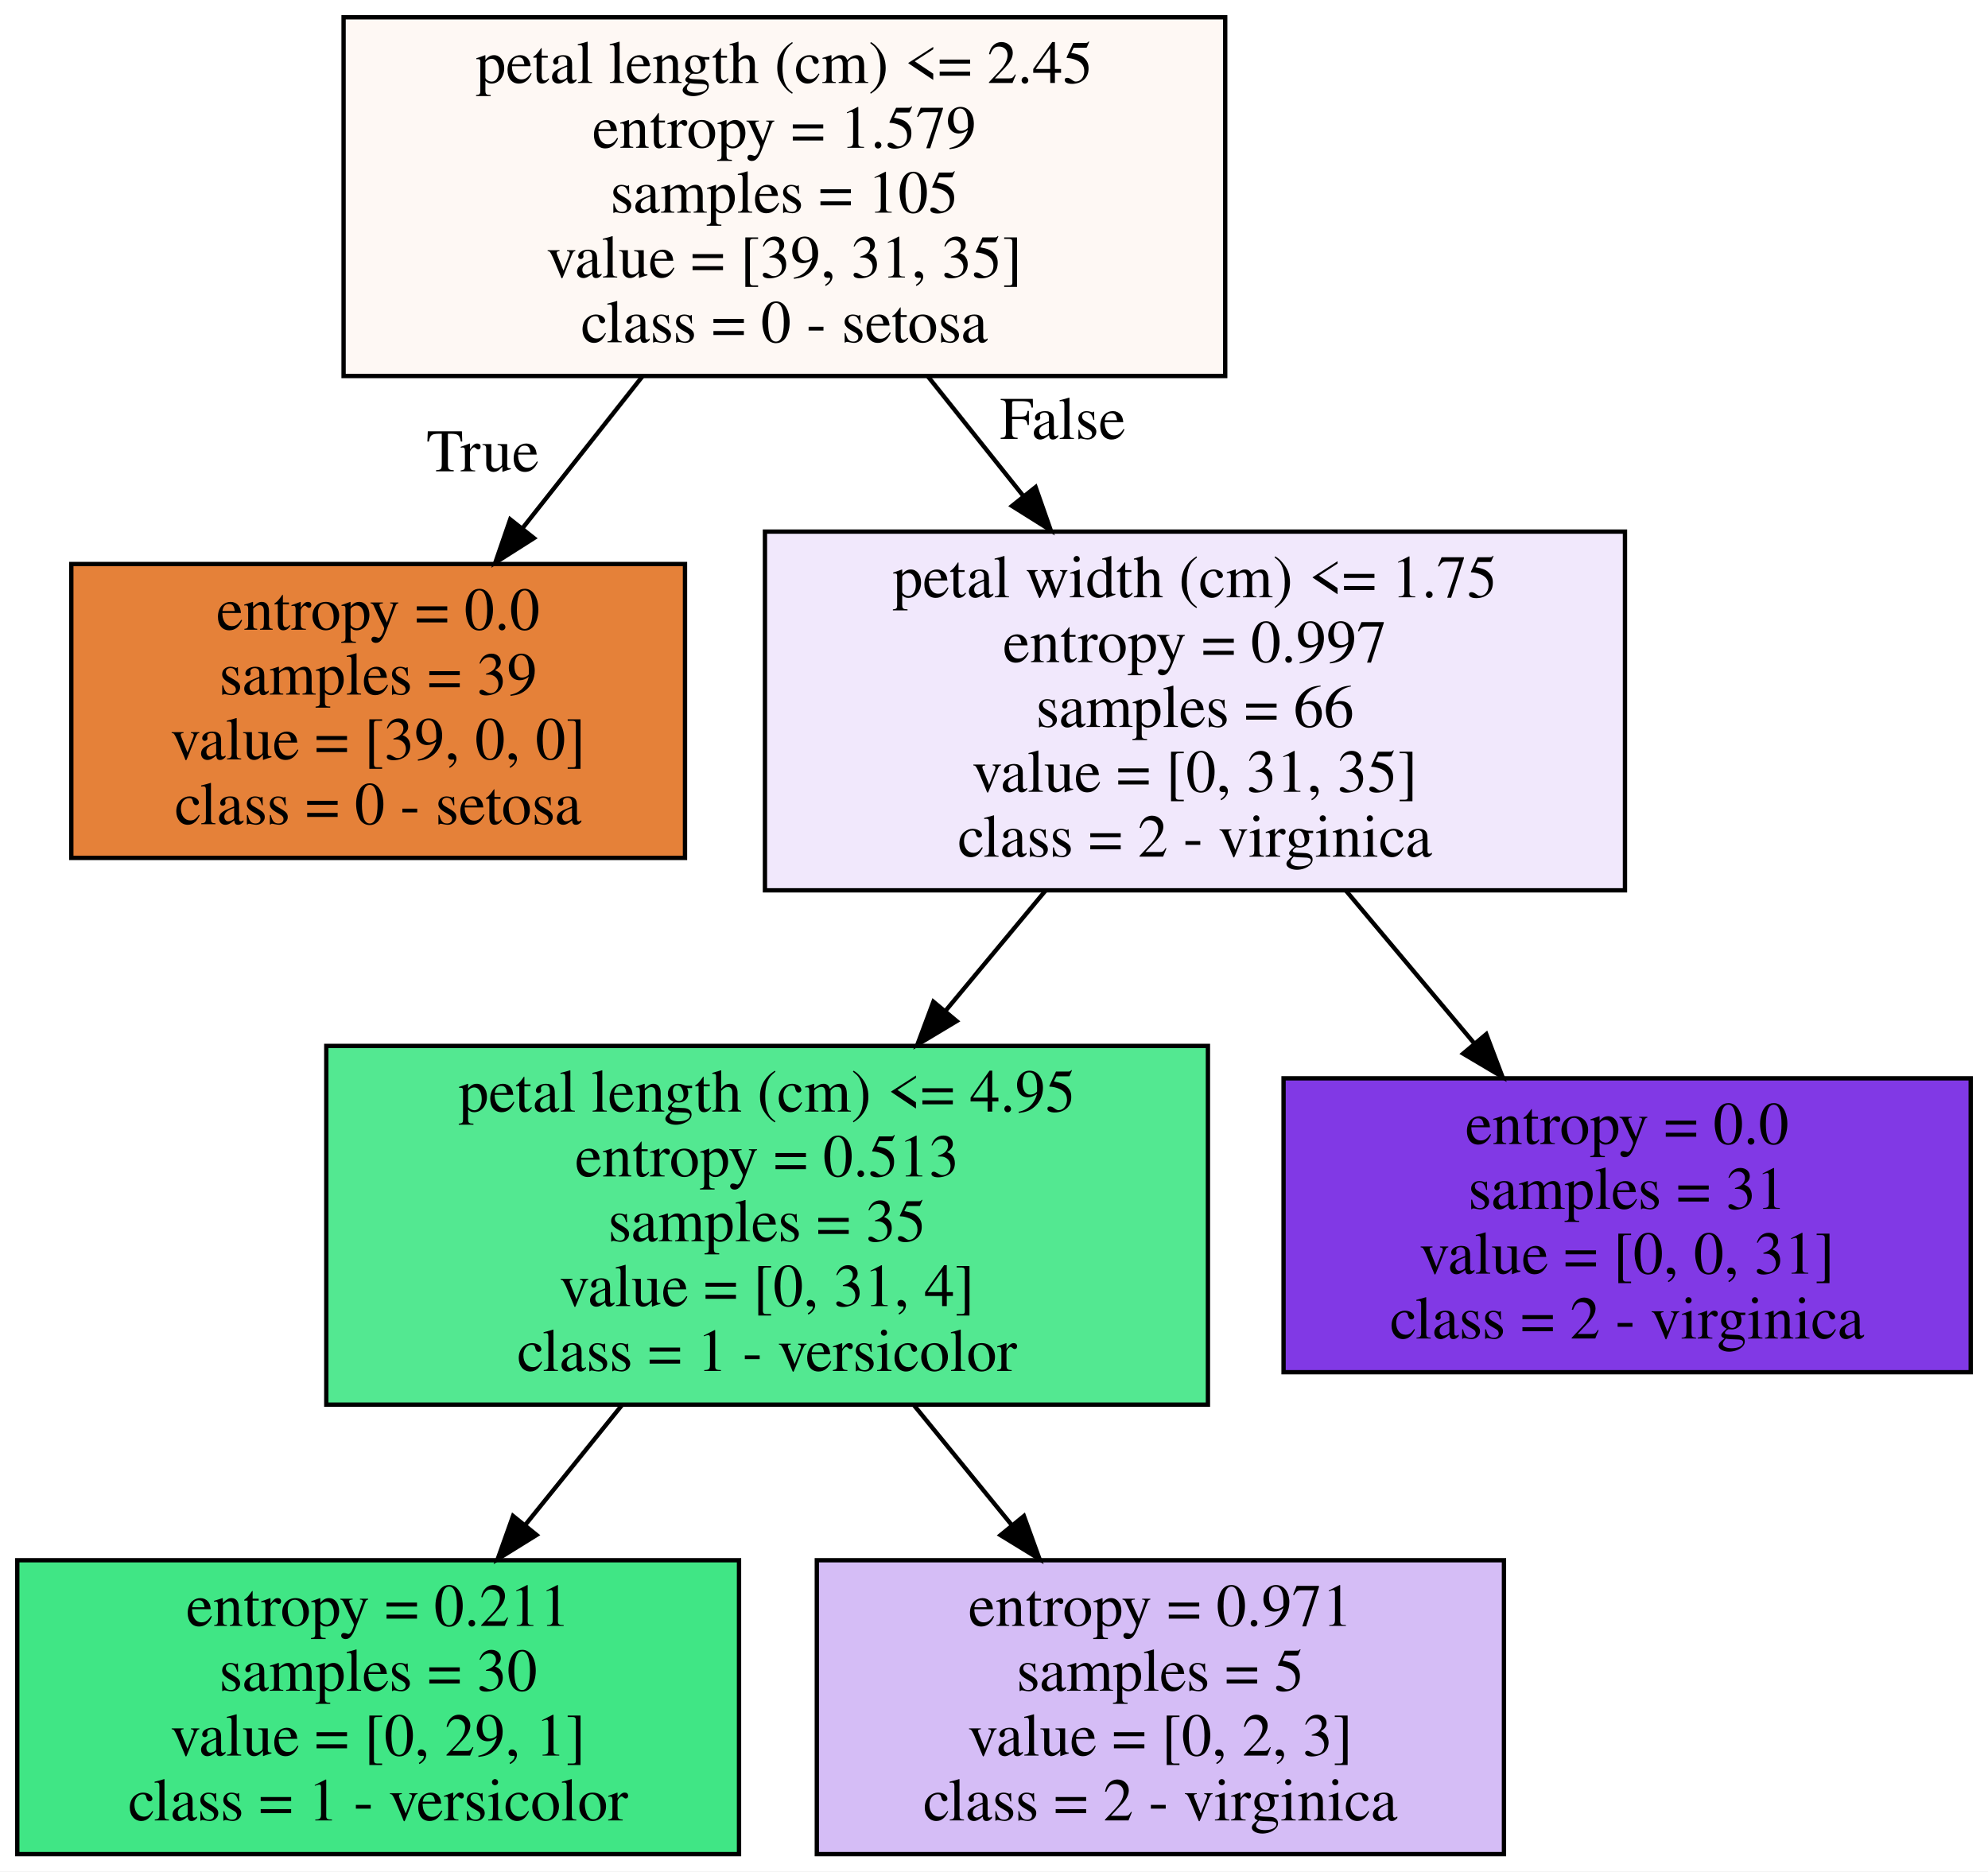
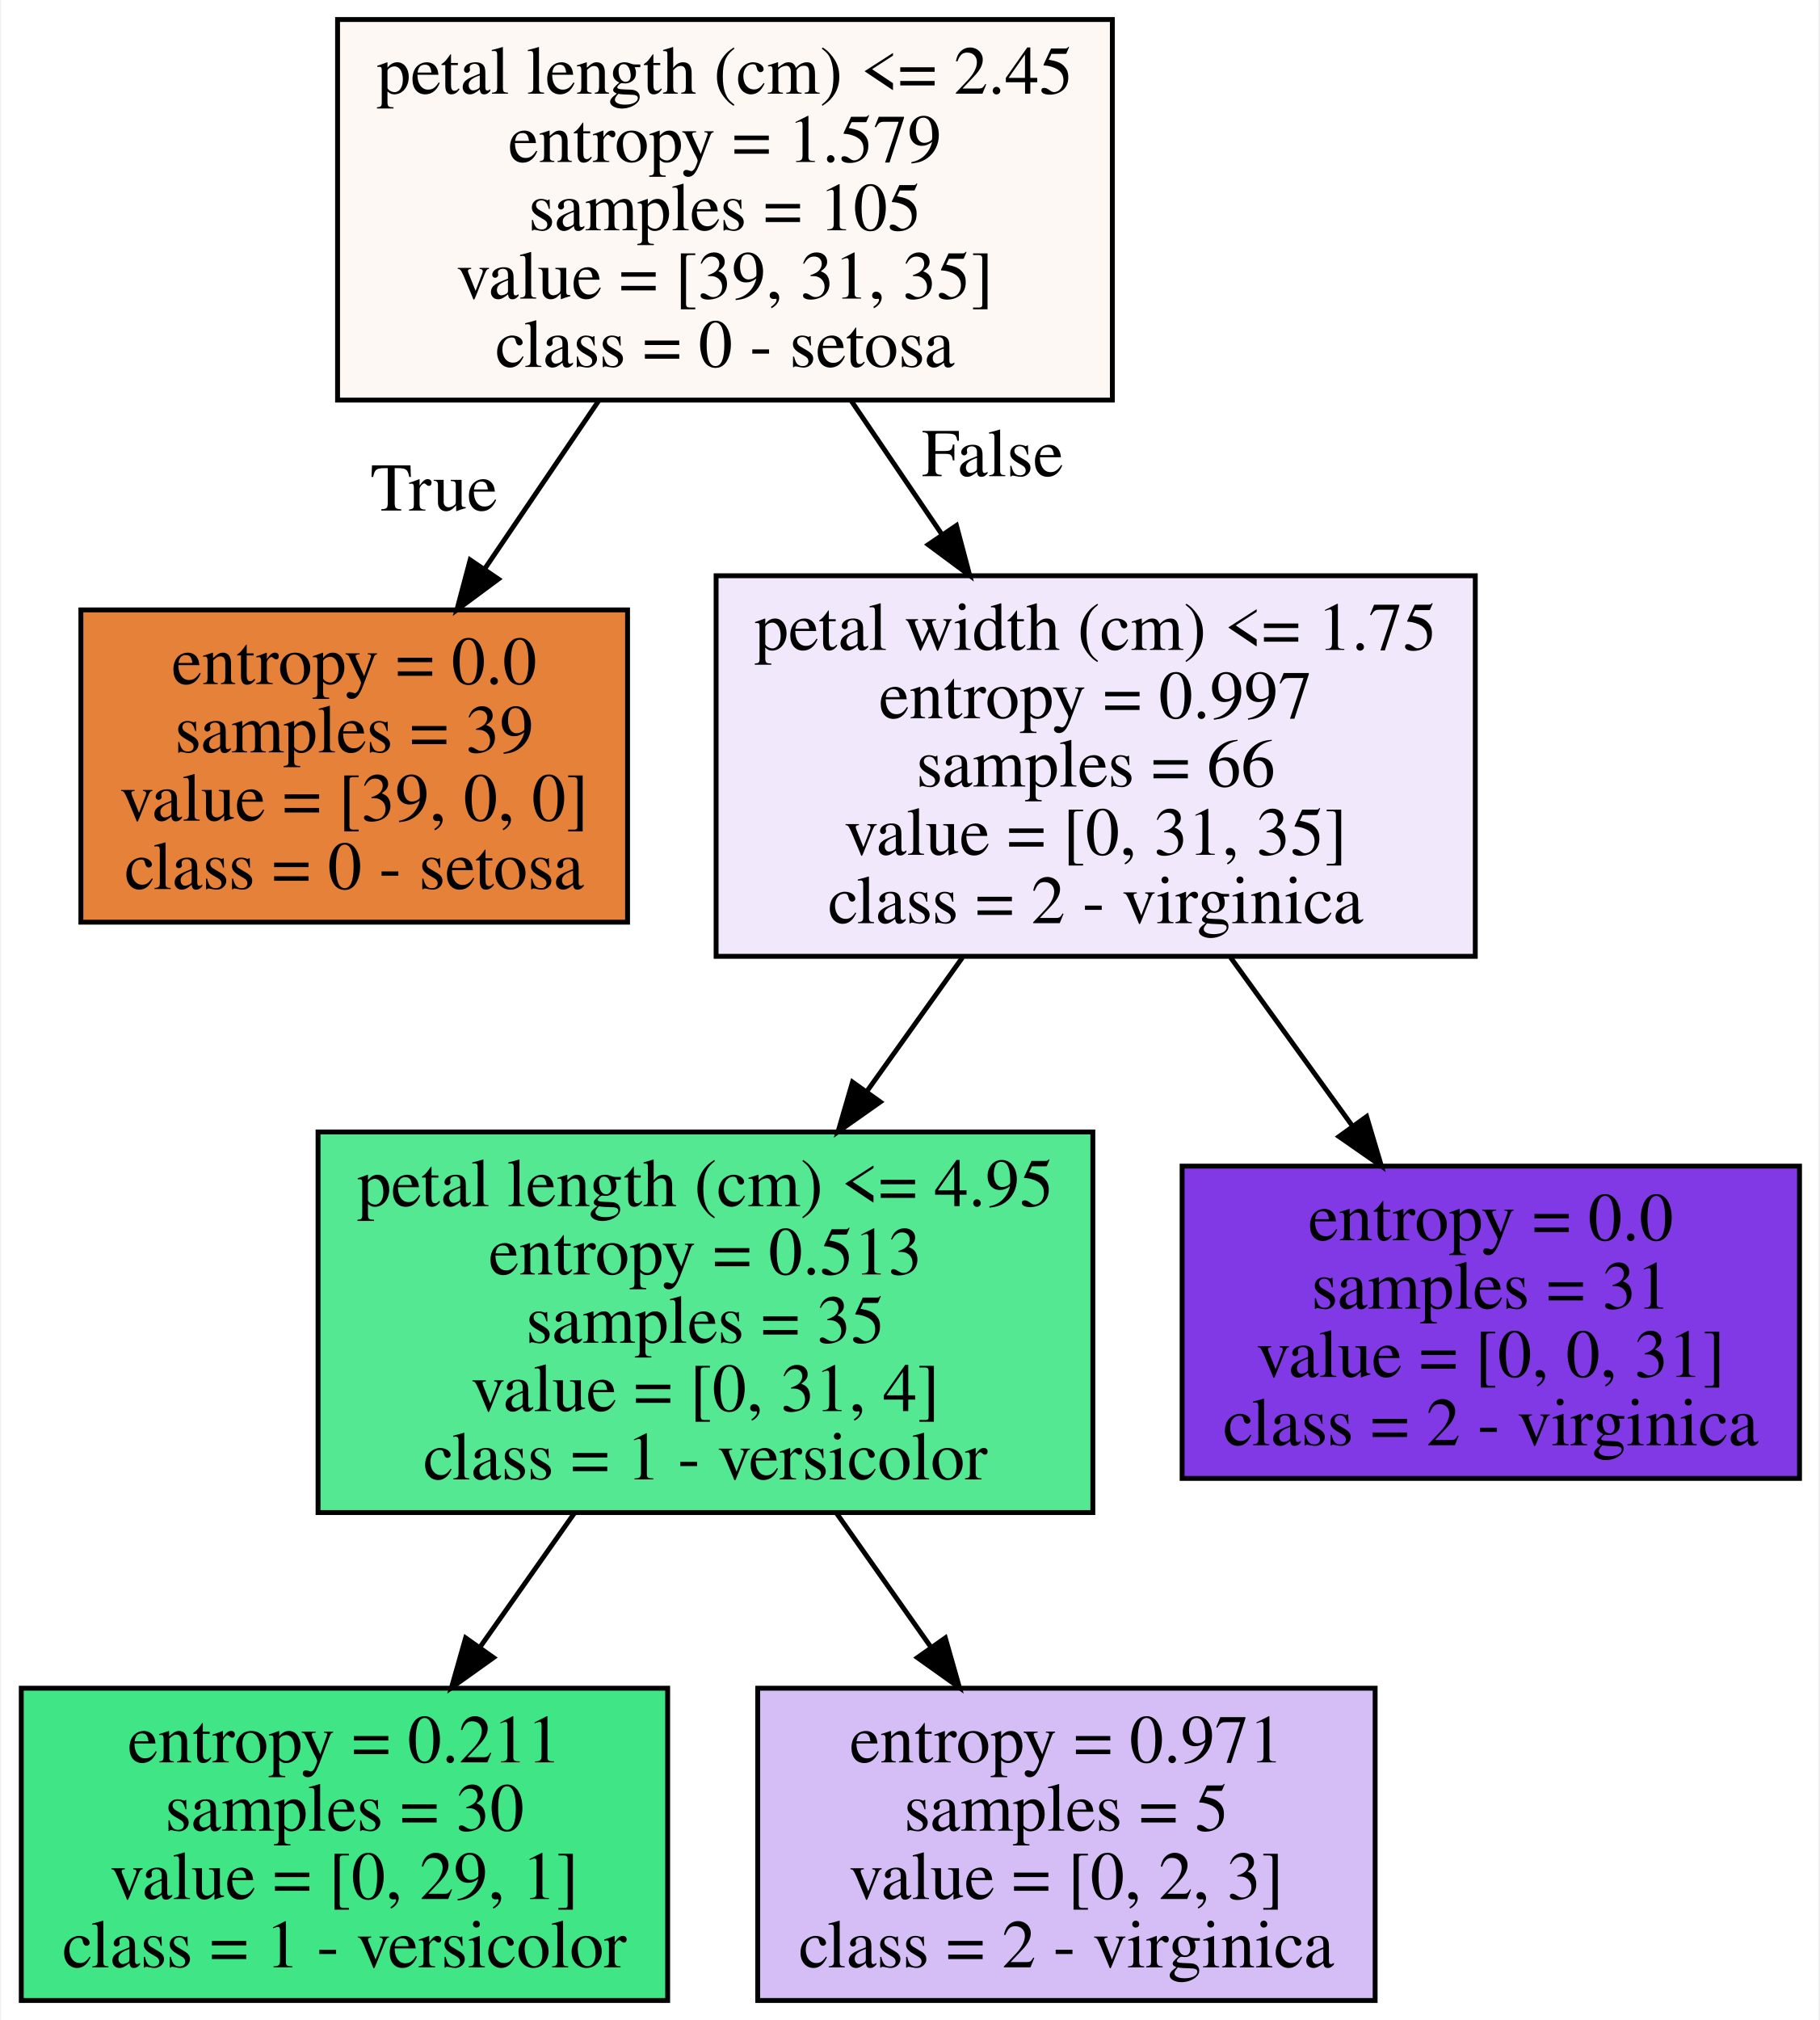
- <svg xmlns="http://www.w3.org/2000/svg" height="433pt" viewBox="0.00 0.00 460.00 433.00" width="460pt">
-   <g class="graph" id="graph0" transform="scale(1 1) rotate(0) translate(4 429)">
-     <polygon fill="#ffffff" points="-4,4 -4,-429 456,-429 456,4 -4,4" stroke="transparent" />
+ <svg xmlns="http://www.w3.org/2000/svg" height="414pt" viewBox="0.00 0.00 372.52 414.00" width="373pt">
+   <g class="graph" id="graph0" transform="scale(1 1) rotate(0) translate(4 410)">
+     <polygon fill="white" points="-4,4 -4,-410 368.52,-410 368.52,4 -4,4" stroke="transparent" />
    <g class="node" id="node1">
-       <polygon fill="#fef8f4" points="279.5,-425 75.5,-425 75.5,-342 279.5,-342 279.5,-425" stroke="#000000" />
-       <text fill="#000000" font-family="Times,serif" font-size="14.00" text-anchor="middle" x="177.5" y="-409.8">petal length (cm) &lt;= 2.45</text>
-       <text fill="#000000" font-family="Times,serif" font-size="14.00" text-anchor="middle" x="177.5" y="-394.8">entropy = 1.579</text>
-       <text fill="#000000" font-family="Times,serif" font-size="14.00" text-anchor="middle" x="177.5" y="-379.8">samples = 105</text>
-       <text fill="#000000" font-family="Times,serif" font-size="14.00" text-anchor="middle" x="177.5" y="-364.8">value = [39, 31, 35]</text>
-       <text fill="#000000" font-family="Times,serif" font-size="14.00" text-anchor="middle" x="177.5" y="-349.8">class = 0 - setosa</text>
+       <polygon fill="#fef8f4" points="223.79,-406 64.96,-406 64.96,-328 223.79,-328 223.79,-406" stroke="black" />
+       <text font-family="Times,serif" font-size="14.00" text-anchor="middle" x="144.38" y="-390.8">petal length (cm) &lt;= 2.45</text>
+       <text font-family="Times,serif" font-size="14.00" text-anchor="middle" x="144.38" y="-376.8">entropy = 1.579</text>
+       <text font-family="Times,serif" font-size="14.00" text-anchor="middle" x="144.38" y="-362.8">samples = 105</text>
+       <text font-family="Times,serif" font-size="14.00" text-anchor="middle" x="144.38" y="-348.8">value = [39, 31, 35]</text>
+       <text font-family="Times,serif" font-size="14.00" text-anchor="middle" x="144.38" y="-334.8">class = 0 - setosa</text>
    </g>
    <g class="node" id="node2">
-       <polygon fill="#e58139" points="154.5,-298.5 12.5,-298.5 12.5,-230.5 154.5,-230.5 154.5,-298.5" stroke="#000000" />
-       <text fill="#000000" font-family="Times,serif" font-size="14.00" text-anchor="middle" x="83.5" y="-283.3">entropy = 0.0</text>
-       <text fill="#000000" font-family="Times,serif" font-size="14.00" text-anchor="middle" x="83.5" y="-268.3">samples = 39</text>
-       <text fill="#000000" font-family="Times,serif" font-size="14.00" text-anchor="middle" x="83.5" y="-253.3">value = [39, 0, 0]</text>
-       <text fill="#000000" font-family="Times,serif" font-size="14.00" text-anchor="middle" x="83.5" y="-238.3">class = 0 - setosa</text>
+       <polygon fill="#e58139" points="124.41,-285 12.34,-285 12.34,-221 124.41,-221 124.41,-285" stroke="black" />
+       <text font-family="Times,serif" font-size="14.00" text-anchor="middle" x="68.38" y="-269.8">entropy = 0.0</text>
+       <text font-family="Times,serif" font-size="14.00" text-anchor="middle" x="68.38" y="-255.8">samples = 39</text>
+       <text font-family="Times,serif" font-size="14.00" text-anchor="middle" x="68.38" y="-241.8">value = [39, 0, 0]</text>
+       <text font-family="Times,serif" font-size="14.00" text-anchor="middle" x="68.38" y="-227.8">class = 0 - setosa</text>
    </g>
    <g class="edge" id="edge1">
-       <path d="M144.623,-341.88C135.677,-330.554 125.978,-318.275 116.997,-306.906" fill="none" stroke="#000000" />
-       <polygon fill="#000000" points="119.551,-304.493 110.606,-298.815 114.058,-308.832 119.551,-304.493" stroke="#000000" />
-       <text fill="#000000" font-family="Times,serif" font-size="14.00" text-anchor="middle" x="107.692" y="-319.945">True</text>
+       <path d="M118.43,-327.77C110.89,-316.66 102.65,-304.51 95.07,-293.33" fill="none" stroke="black" />
+       <polygon fill="black" points="97.93,-291.32 89.42,-285.01 92.14,-295.25 97.93,-291.32" stroke="black" />
+       <text font-family="Times,serif" font-size="14.00" text-anchor="middle" x="84.72" y="-305.36">True</text>
    </g>
    <g class="node" id="node3">
-       <polygon fill="#f1e8fc" points="372,-306 173,-306 173,-223 372,-223 372,-306" stroke="#000000" />
-       <text fill="#000000" font-family="Times,serif" font-size="14.00" text-anchor="middle" x="272.5" y="-290.8">petal width (cm) &lt;= 1.75</text>
-       <text fill="#000000" font-family="Times,serif" font-size="14.00" text-anchor="middle" x="272.5" y="-275.8">entropy = 0.997</text>
-       <text fill="#000000" font-family="Times,serif" font-size="14.00" text-anchor="middle" x="272.5" y="-260.8">samples = 66</text>
-       <text fill="#000000" font-family="Times,serif" font-size="14.00" text-anchor="middle" x="272.5" y="-245.8">value = [0, 31, 35]</text>
-       <text fill="#000000" font-family="Times,serif" font-size="14.00" text-anchor="middle" x="272.5" y="-230.8">class = 2 - virginica</text>
+       <polygon fill="#f1e8fc" points="298.19,-292 142.56,-292 142.56,-214 298.19,-214 298.19,-292" stroke="black" />
+       <text font-family="Times,serif" font-size="14.00" text-anchor="middle" x="220.38" y="-276.8">petal width (cm) &lt;= 1.75</text>
+       <text font-family="Times,serif" font-size="14.00" text-anchor="middle" x="220.38" y="-262.8">entropy = 0.997</text>
+       <text font-family="Times,serif" font-size="14.00" text-anchor="middle" x="220.38" y="-248.8">samples = 66</text>
+       <text font-family="Times,serif" font-size="14.00" text-anchor="middle" x="220.38" y="-234.8">value = [0, 31, 35]</text>
+       <text font-family="Times,serif" font-size="14.00" text-anchor="middle" x="220.38" y="-220.8">class = 2 - virginica</text>
    </g>
    <g class="edge" id="edge2">
-       <path d="M210.726,-341.88C217.844,-332.963 225.434,-323.457 232.769,-314.268" fill="none" stroke="#000000" />
-       <polygon fill="#000000" points="235.628,-316.297 239.132,-306.298 230.157,-311.93 235.628,-316.297" stroke="#000000" />
-       <text fill="#000000" font-family="Times,serif" font-size="14.00" text-anchor="middle" x="241.918" y="-327.442">False</text>
+       <path d="M170.32,-327.77C176.25,-319.03 182.62,-309.64 188.76,-300.6" fill="none" stroke="black" />
+       <polygon fill="black" points="191.83,-302.3 194.55,-292.06 186.04,-298.37 191.83,-302.3" stroke="black" />
+       <text font-family="Times,serif" font-size="14.00" text-anchor="middle" x="199.25" y="-312.41">False</text>
    </g>
    <g class="node" id="node4">
-       <polygon fill="#53e891" points="275.5,-187 71.5,-187 71.5,-104 275.5,-104 275.5,-187" stroke="#000000" />
-       <text fill="#000000" font-family="Times,serif" font-size="14.00" text-anchor="middle" x="173.5" y="-171.8">petal length (cm) &lt;= 4.95</text>
-       <text fill="#000000" font-family="Times,serif" font-size="14.00" text-anchor="middle" x="173.5" y="-156.8">entropy = 0.513</text>
-       <text fill="#000000" font-family="Times,serif" font-size="14.00" text-anchor="middle" x="173.5" y="-141.8">samples = 35</text>
-       <text fill="#000000" font-family="Times,serif" font-size="14.00" text-anchor="middle" x="173.5" y="-126.8">value = [0, 31, 4]</text>
-       <text fill="#000000" font-family="Times,serif" font-size="14.00" text-anchor="middle" x="173.5" y="-111.8">class = 1 - versicolor</text>
+       <polygon fill="#53e891" points="219.79,-178 60.96,-178 60.96,-100 219.79,-100 219.79,-178" stroke="black" />
+       <text font-family="Times,serif" font-size="14.00" text-anchor="middle" x="140.38" y="-162.8">petal length (cm) &lt;= 4.95</text>
+       <text font-family="Times,serif" font-size="14.00" text-anchor="middle" x="140.38" y="-148.8">entropy = 0.513</text>
+       <text font-family="Times,serif" font-size="14.00" text-anchor="middle" x="140.38" y="-134.8">samples = 35</text>
+       <text font-family="Times,serif" font-size="14.00" text-anchor="middle" x="140.38" y="-120.8">value = [0, 31, 4]</text>
+       <text font-family="Times,serif" font-size="14.00" text-anchor="middle" x="140.38" y="-106.8">class = 1 - versicolor</text>
    </g>
    <g class="edge" id="edge3">
-       <path d="M237.875,-222.88C230.382,-213.873 222.388,-204.264 214.672,-194.99" fill="none" stroke="#000000" />
-       <polygon fill="#000000" points="217.359,-192.747 208.273,-187.298 211.978,-197.224 217.359,-192.747" stroke="#000000" />
+       <path d="M193.07,-213.77C186.76,-204.94 179.98,-195.45 173.46,-186.32" fill="none" stroke="black" />
+       <polygon fill="black" points="176.22,-184.16 167.56,-178.06 170.52,-188.23 176.22,-184.16" stroke="black" />
    </g>
    <g class="node" id="node7">
-       <polygon fill="#8139e5" points="452,-179.5 293,-179.5 293,-111.5 452,-111.5 452,-179.5" stroke="#000000" />
-       <text fill="#000000" font-family="Times,serif" font-size="14.00" text-anchor="middle" x="372.5" y="-164.3">entropy = 0.0</text>
-       <text fill="#000000" font-family="Times,serif" font-size="14.00" text-anchor="middle" x="372.5" y="-149.3">samples = 31</text>
-       <text fill="#000000" font-family="Times,serif" font-size="14.00" text-anchor="middle" x="372.5" y="-134.3">value = [0, 0, 31]</text>
-       <text fill="#000000" font-family="Times,serif" font-size="14.00" text-anchor="middle" x="372.5" y="-119.3">class = 2 - virginica</text>
+       <polygon fill="#8139e5" points="364.66,-171 238.09,-171 238.09,-107 364.66,-107 364.66,-171" stroke="black" />
+       <text font-family="Times,serif" font-size="14.00" text-anchor="middle" x="301.38" y="-155.8">entropy = 0.0</text>
+       <text font-family="Times,serif" font-size="14.00" text-anchor="middle" x="301.38" y="-141.8">samples = 31</text>
+       <text font-family="Times,serif" font-size="14.00" text-anchor="middle" x="301.38" y="-127.8">value = [0, 0, 31]</text>
+       <text font-family="Times,serif" font-size="14.00" text-anchor="middle" x="301.38" y="-113.8">class = 2 - virginica</text>
    </g>
    <g class="edge" id="edge6">
-       <path d="M307.475,-222.88C317.085,-211.444 327.512,-199.036 337.143,-187.575" fill="none" stroke="#000000" />
-       <polygon fill="#000000" points="339.91,-189.722 343.664,-179.815 334.551,-185.219 339.91,-189.722" stroke="#000000" />
+       <path d="M248.02,-213.77C256.06,-202.66 264.85,-190.51 272.93,-179.33" fill="none" stroke="black" />
+       <polygon fill="black" points="275.92,-181.16 278.95,-171.01 270.25,-177.06 275.92,-181.16" stroke="black" />
    </g>
    <g class="node" id="node5">
-       <polygon fill="#40e685" points="167,-68 0,-68 0,0 167,0 167,-68" stroke="#000000" />
-       <text fill="#000000" font-family="Times,serif" font-size="14.00" text-anchor="middle" x="83.5" y="-52.8">entropy = 0.211</text>
-       <text fill="#000000" font-family="Times,serif" font-size="14.00" text-anchor="middle" x="83.5" y="-37.8">samples = 30</text>
-       <text fill="#000000" font-family="Times,serif" font-size="14.00" text-anchor="middle" x="83.5" y="-22.8">value = [0, 29, 1]</text>
-       <text fill="#000000" font-family="Times,serif" font-size="14.00" text-anchor="middle" x="83.5" y="-7.8">class = 1 - versicolor</text>
+       <polygon fill="#40e685" points="132.63,-64 0.12,-64 0.12,0 132.63,0 132.63,-64" stroke="black" />
+       <text font-family="Times,serif" font-size="14.00" text-anchor="middle" x="66.38" y="-48.8">entropy = 0.211</text>
+       <text font-family="Times,serif" font-size="14.00" text-anchor="middle" x="66.38" y="-34.8">samples = 30</text>
+       <text font-family="Times,serif" font-size="14.00" text-anchor="middle" x="66.38" y="-20.8">value = [0, 29, 1]</text>
+       <text font-family="Times,serif" font-size="14.00" text-anchor="middle" x="66.38" y="-6.8">class = 1 - versicolor</text>
    </g>
    <g class="edge" id="edge4">
-       <path d="M139.987,-103.981C132.643,-94.883 124.861,-85.242 117.498,-76.12" fill="none" stroke="#000000" />
-       <polygon fill="#000000" points="120.161,-73.847 111.157,-68.264 114.714,-78.243 120.161,-73.847" stroke="#000000" />
+       <path d="M113.45,-99.8C107.19,-90.91 100.51,-81.43 94.21,-72.49" fill="none" stroke="black" />
+       <polygon fill="black" points="96.93,-70.27 88.31,-64.12 91.21,-74.31 96.93,-70.27" stroke="black" />
    </g>
    <g class="node" id="node6">
-       <polygon fill="#d5bdf6" points="344,-68 185,-68 185,0 344,0 344,-68" stroke="#000000" />
-       <text fill="#000000" font-family="Times,serif" font-size="14.00" text-anchor="middle" x="264.5" y="-52.8">entropy = 0.971</text>
-       <text fill="#000000" font-family="Times,serif" font-size="14.00" text-anchor="middle" x="264.5" y="-37.8">samples = 5</text>
-       <text fill="#000000" font-family="Times,serif" font-size="14.00" text-anchor="middle" x="264.5" y="-22.8">value = [0, 2, 3]</text>
-       <text fill="#000000" font-family="Times,serif" font-size="14.00" text-anchor="middle" x="264.5" y="-7.8">class = 2 - virginica</text>
+       <polygon fill="#d5bdf6" points="277.66,-64 151.09,-64 151.09,0 277.66,0 277.66,-64" stroke="black" />
+       <text font-family="Times,serif" font-size="14.00" text-anchor="middle" x="214.38" y="-48.8">entropy = 0.971</text>
+       <text font-family="Times,serif" font-size="14.00" text-anchor="middle" x="214.38" y="-34.8">samples = 5</text>
+       <text font-family="Times,serif" font-size="14.00" text-anchor="middle" x="214.38" y="-20.8">value = [0, 2, 3]</text>
+       <text font-family="Times,serif" font-size="14.00" text-anchor="middle" x="214.38" y="-6.8">class = 2 - virginica</text>
    </g>
    <g class="edge" id="edge5">
-       <path d="M207.385,-103.981C214.811,-94.883 222.679,-85.242 230.124,-76.12" fill="none" stroke="#000000" />
-       <polygon fill="#000000" points="232.924,-78.224 236.536,-68.264 227.501,-73.798 232.924,-78.224" stroke="#000000" />
+       <path d="M167.3,-99.8C173.56,-90.91 180.24,-81.43 186.55,-72.49" fill="none" stroke="black" />
+       <polygon fill="black" points="189.55,-74.31 192.45,-64.12 183.82,-70.27 189.55,-74.31" stroke="black" />
    </g>
  </g>
</svg>
